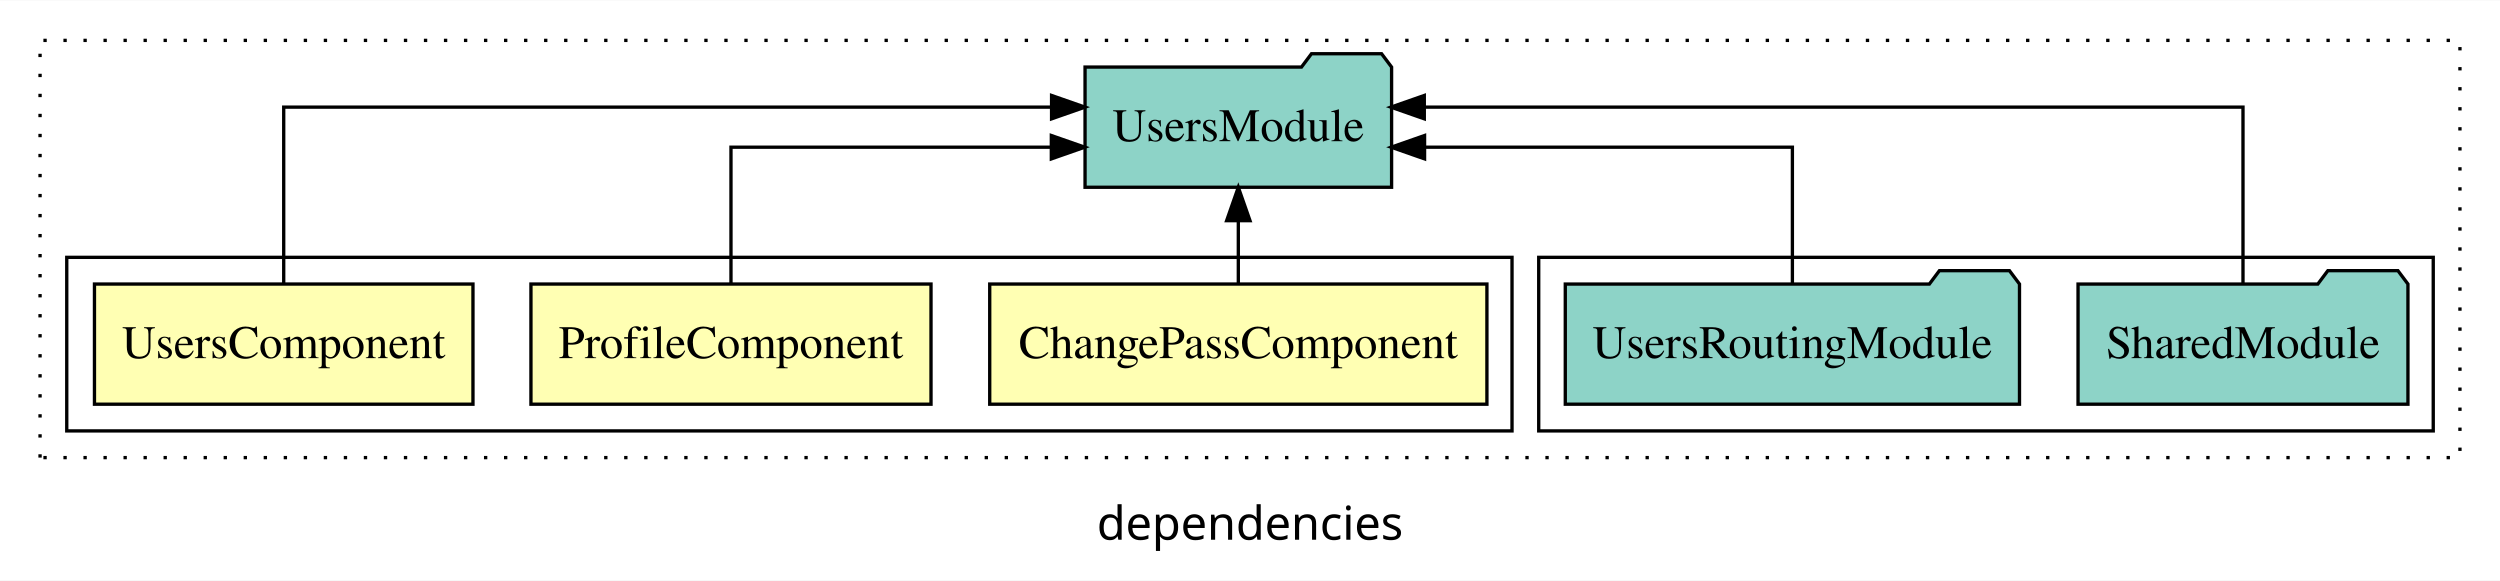
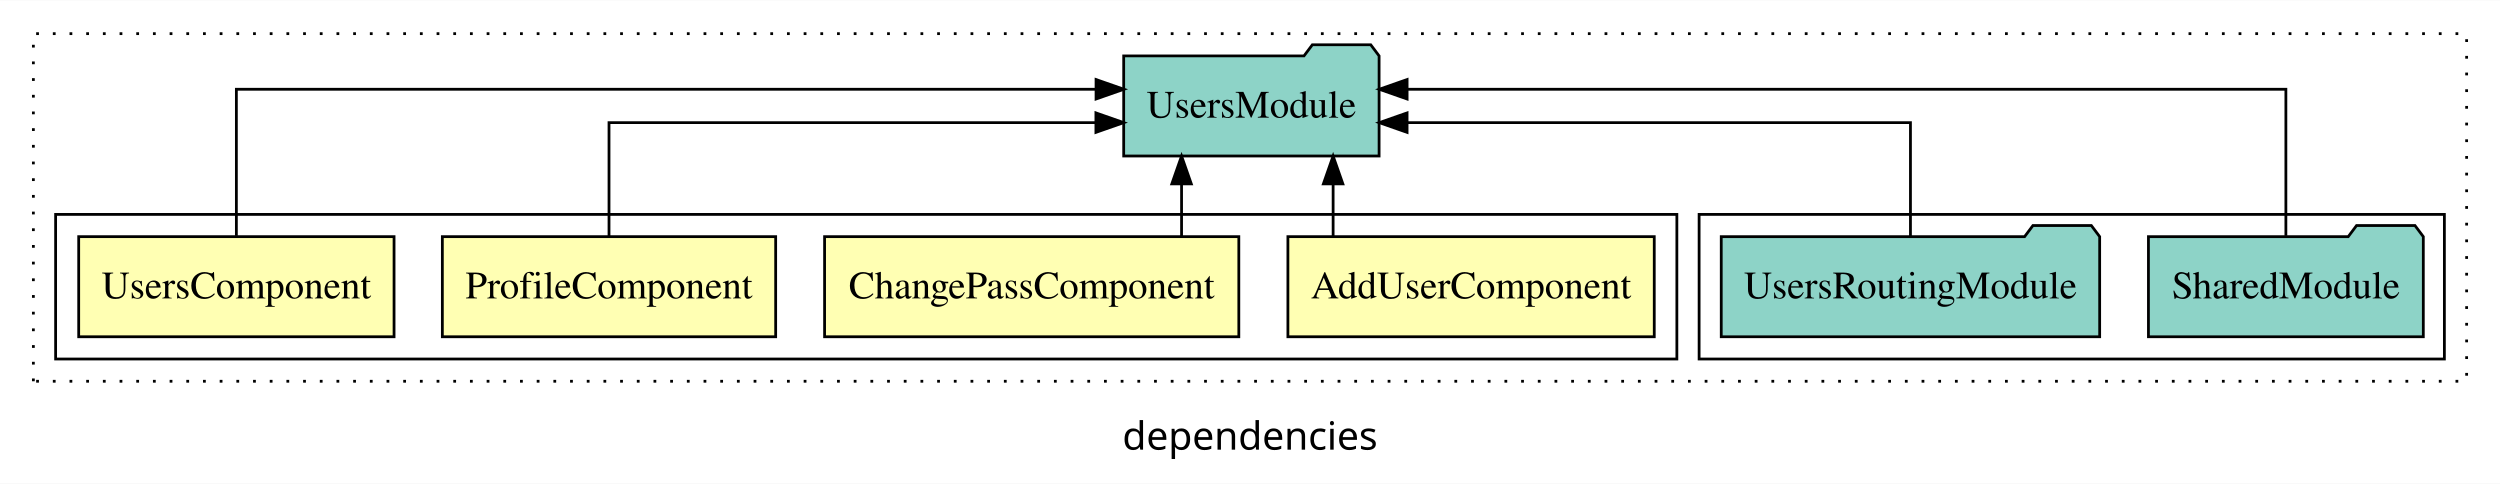
- <svg xmlns="http://www.w3.org/2000/svg" width="749pt" height="174pt" viewBox="0.00 0.00 749.00 173.80">
+ <svg xmlns="http://www.w3.org/2000/svg" width="899pt" height="174pt" viewBox="0.00 0.00 899.00 173.80">
  <g id="graph0" class="graph" transform="scale(1 1) rotate(0) translate(4 169.8)">
-     <polygon fill="white" stroke="transparent" points="-4,4 -4,-169.8 745,-169.8 745,4 -4,4" />
-     <text text-anchor="middle" x="370.5" y="-8.2" font-family="sans-serif" font-size="14.00">dependencies</text>
+     <polygon fill="white" stroke="transparent" points="-4,4 -4,-169.8 895,-169.8 895,4 -4,4" />
+     <text text-anchor="middle" x="445.5" y="-8.2" font-family="sans-serif" font-size="14.00">dependencies</text>
    <g id="clust1" class="cluster">
-       <polygon fill="none" stroke="black" stroke-dasharray="1,5" points="8,-32.8 8,-157.8 733,-157.8 733,-32.8 8,-32.8" />
+       <polygon fill="none" stroke="black" stroke-dasharray="1,5" points="8,-32.8 8,-157.8 883,-157.8 883,-32.8 8,-32.8" />
    </g>
-     <g id="clust6" class="cluster">
-       <polygon fill="none" stroke="black" points="457,-40.8 457,-92.8 725,-92.8 725,-40.8 457,-40.8" />
+     <g id="clust7" class="cluster">
+       <polygon fill="none" stroke="black" points="607,-40.8 607,-92.8 875,-92.8 875,-40.8 607,-40.8" />
    </g>
    <g id="clust2" class="cluster">
-       <polygon fill="none" stroke="black" points="16,-40.8 16,-92.8 449,-92.8 449,-40.8 16,-40.8" />
+       <polygon fill="none" stroke="black" points="16,-40.8 16,-92.8 599,-92.8 599,-40.8 16,-40.8" />
    </g>
    <g id="node1" class="node">
+       <polygon fill="#ffffb3" stroke="black" points="590.87,-84.8 459.13,-84.8 459.13,-48.8 590.87,-48.8 590.87,-84.8" />
+       <text text-anchor="middle" x="525" y="-62.6" font-family="Times,serif" font-size="14.00">AddUserComponent</text>
+     </g>
+     <g id="node5" class="node">
+       <polygon fill="#8dd3c7" stroke="black" points="491.92,-149.8 488.92,-153.8 467.92,-153.8 464.92,-149.8 400.08,-149.8 400.08,-113.8 491.92,-113.8 491.92,-149.8" />
+       <text text-anchor="middle" x="446" y="-127.6" font-family="Times,serif" font-size="14.00">UsersModule</text>
+     </g>
+     <g id="edge1" class="edge">
+       <path fill="none" stroke="black" d="M475.39,-84.91C475.39,-84.91 475.39,-103.79 475.39,-103.79" />
+       <polygon fill="black" stroke="black" points="471.89,-103.79 475.39,-113.79 478.89,-103.79 471.89,-103.79" />
+     </g>
+     <g id="node2" class="node">
      <polygon fill="#ffffb3" stroke="black" points="441.48,-84.8 292.52,-84.8 292.52,-48.8 441.48,-48.8 441.48,-84.8" />
      <text text-anchor="middle" x="367" y="-62.6" font-family="Times,serif" font-size="14.00">ChangePassComponent</text>
    </g>
-     <g id="node4" class="node">
-       <polygon fill="#8dd3c7" stroke="black" points="412.92,-149.8 409.92,-153.8 388.92,-153.8 385.92,-149.8 321.08,-149.8 321.08,-113.8 412.92,-113.8 412.92,-149.8" />
-       <text text-anchor="middle" x="367" y="-127.6" font-family="Times,serif" font-size="14.00">UsersModule</text>
+     <g id="edge2" class="edge">
+       <path fill="none" stroke="black" d="M420.89,-84.91C420.89,-84.91 420.89,-103.79 420.89,-103.79" />
+       <polygon fill="black" stroke="black" points="417.39,-103.79 420.89,-113.79 424.39,-103.79 417.39,-103.79" />
    </g>
-     <g id="edge1" class="edge">
-       <path fill="none" stroke="black" d="M367,-84.91C367,-84.91 367,-103.79 367,-103.79" />
-       <polygon fill="black" stroke="black" points="363.5,-103.79 367,-113.79 370.5,-103.79 363.5,-103.79" />
-     </g>
-     <g id="node2" class="node">
+     <g id="node3" class="node">
      <polygon fill="#ffffb3" stroke="black" points="274.93,-84.8 155.07,-84.8 155.07,-48.8 274.93,-48.8 274.93,-84.8" />
      <text text-anchor="middle" x="215" y="-62.6" font-family="Times,serif" font-size="14.00">ProfileComponent</text>
    </g>
-     <g id="edge2" class="edge">
-       <path fill="none" stroke="black" d="M215,-84.82C215,-102.17 215,-125.8 215,-125.8 215,-125.8 310.98,-125.8 310.98,-125.8" />
-       <polygon fill="black" stroke="black" points="310.98,-129.3 320.98,-125.8 310.98,-122.3 310.98,-129.3" />
+     <g id="edge3" class="edge">
+       <path fill="none" stroke="black" d="M215,-84.82C215,-102.17 215,-125.8 215,-125.8 215,-125.8 390.09,-125.8 390.09,-125.8" />
+       <polygon fill="black" stroke="black" points="390.09,-129.3 400.09,-125.8 390.09,-122.3 390.09,-129.3" />
    </g>
-     <g id="node3" class="node">
+     <g id="node4" class="node">
      <polygon fill="#ffffb3" stroke="black" points="137.7,-84.8 24.3,-84.8 24.3,-48.8 137.7,-48.8 137.7,-84.8" />
      <text text-anchor="middle" x="81" y="-62.6" font-family="Times,serif" font-size="14.00">UsersComponent</text>
    </g>
-     <g id="edge3" class="edge">
-       <path fill="none" stroke="black" d="M81,-85.08C81,-106.12 81,-137.8 81,-137.8 81,-137.8 311.05,-137.8 311.05,-137.8" />
-       <polygon fill="black" stroke="black" points="311.05,-141.3 321.05,-137.8 311.05,-134.3 311.05,-141.3" />
-     </g>
-     <g id="node5" class="node">
-       <polygon fill="#8dd3c7" stroke="black" points="717.42,-84.8 714.42,-88.8 693.42,-88.8 690.42,-84.8 618.58,-84.8 618.58,-48.8 717.42,-48.8 717.42,-84.8" />
-       <text text-anchor="middle" x="668" y="-62.6" font-family="Times,serif" font-size="14.00">SharedModule</text>
-     </g>
    <g id="edge4" class="edge">
-       <path fill="none" stroke="black" d="M668,-85.08C668,-106.12 668,-137.8 668,-137.8 668,-137.8 422.72,-137.8 422.72,-137.8" />
-       <polygon fill="black" stroke="black" points="422.72,-134.3 412.72,-137.8 422.72,-141.3 422.72,-134.3" />
+       <path fill="none" stroke="black" d="M81,-85.08C81,-106.12 81,-137.8 81,-137.8 81,-137.8 390.14,-137.8 390.14,-137.8" />
+       <polygon fill="black" stroke="black" points="390.14,-141.3 400.14,-137.8 390.14,-134.3 390.14,-141.3" />
    </g>
    <g id="node6" class="node">
-       <polygon fill="#8dd3c7" stroke="black" points="601.04,-84.8 598.04,-88.8 577.04,-88.8 574.04,-84.8 464.96,-84.8 464.96,-48.8 601.04,-48.8 601.04,-84.8" />
-       <text text-anchor="middle" x="533" y="-62.6" font-family="Times,serif" font-size="14.00">UsersRoutingModule</text>
+       <polygon fill="#8dd3c7" stroke="black" points="867.42,-84.8 864.42,-88.8 843.42,-88.8 840.42,-84.8 768.58,-84.8 768.58,-48.8 867.42,-48.8 867.42,-84.8" />
+       <text text-anchor="middle" x="818" y="-62.6" font-family="Times,serif" font-size="14.00">SharedModule</text>
    </g>
    <g id="edge5" class="edge">
-       <path fill="none" stroke="black" d="M533,-84.82C533,-102.17 533,-125.8 533,-125.8 533,-125.8 422.8,-125.8 422.8,-125.8" />
-       <polygon fill="black" stroke="black" points="422.8,-122.3 412.8,-125.8 422.8,-129.3 422.8,-122.3" />
+       <path fill="none" stroke="black" d="M818,-85.08C818,-106.12 818,-137.8 818,-137.8 818,-137.8 501.99,-137.8 501.99,-137.8" />
+       <polygon fill="black" stroke="black" points="501.99,-134.3 491.99,-137.8 501.99,-141.3 501.99,-134.3" />
+     </g>
+     <g id="node7" class="node">
+       <polygon fill="#8dd3c7" stroke="black" points="751.04,-84.8 748.04,-88.8 727.04,-88.8 724.04,-84.8 614.96,-84.8 614.96,-48.8 751.04,-48.8 751.04,-84.8" />
+       <text text-anchor="middle" x="683" y="-62.6" font-family="Times,serif" font-size="14.00">UsersRoutingModule</text>
+     </g>
+     <g id="edge6" class="edge">
+       <path fill="none" stroke="black" d="M683,-84.82C683,-102.17 683,-125.8 683,-125.8 683,-125.8 501.98,-125.8 501.98,-125.8" />
+       <polygon fill="black" stroke="black" points="501.98,-122.3 491.98,-125.8 501.98,-129.3 501.98,-122.3" />
    </g>
  </g>
</svg>
